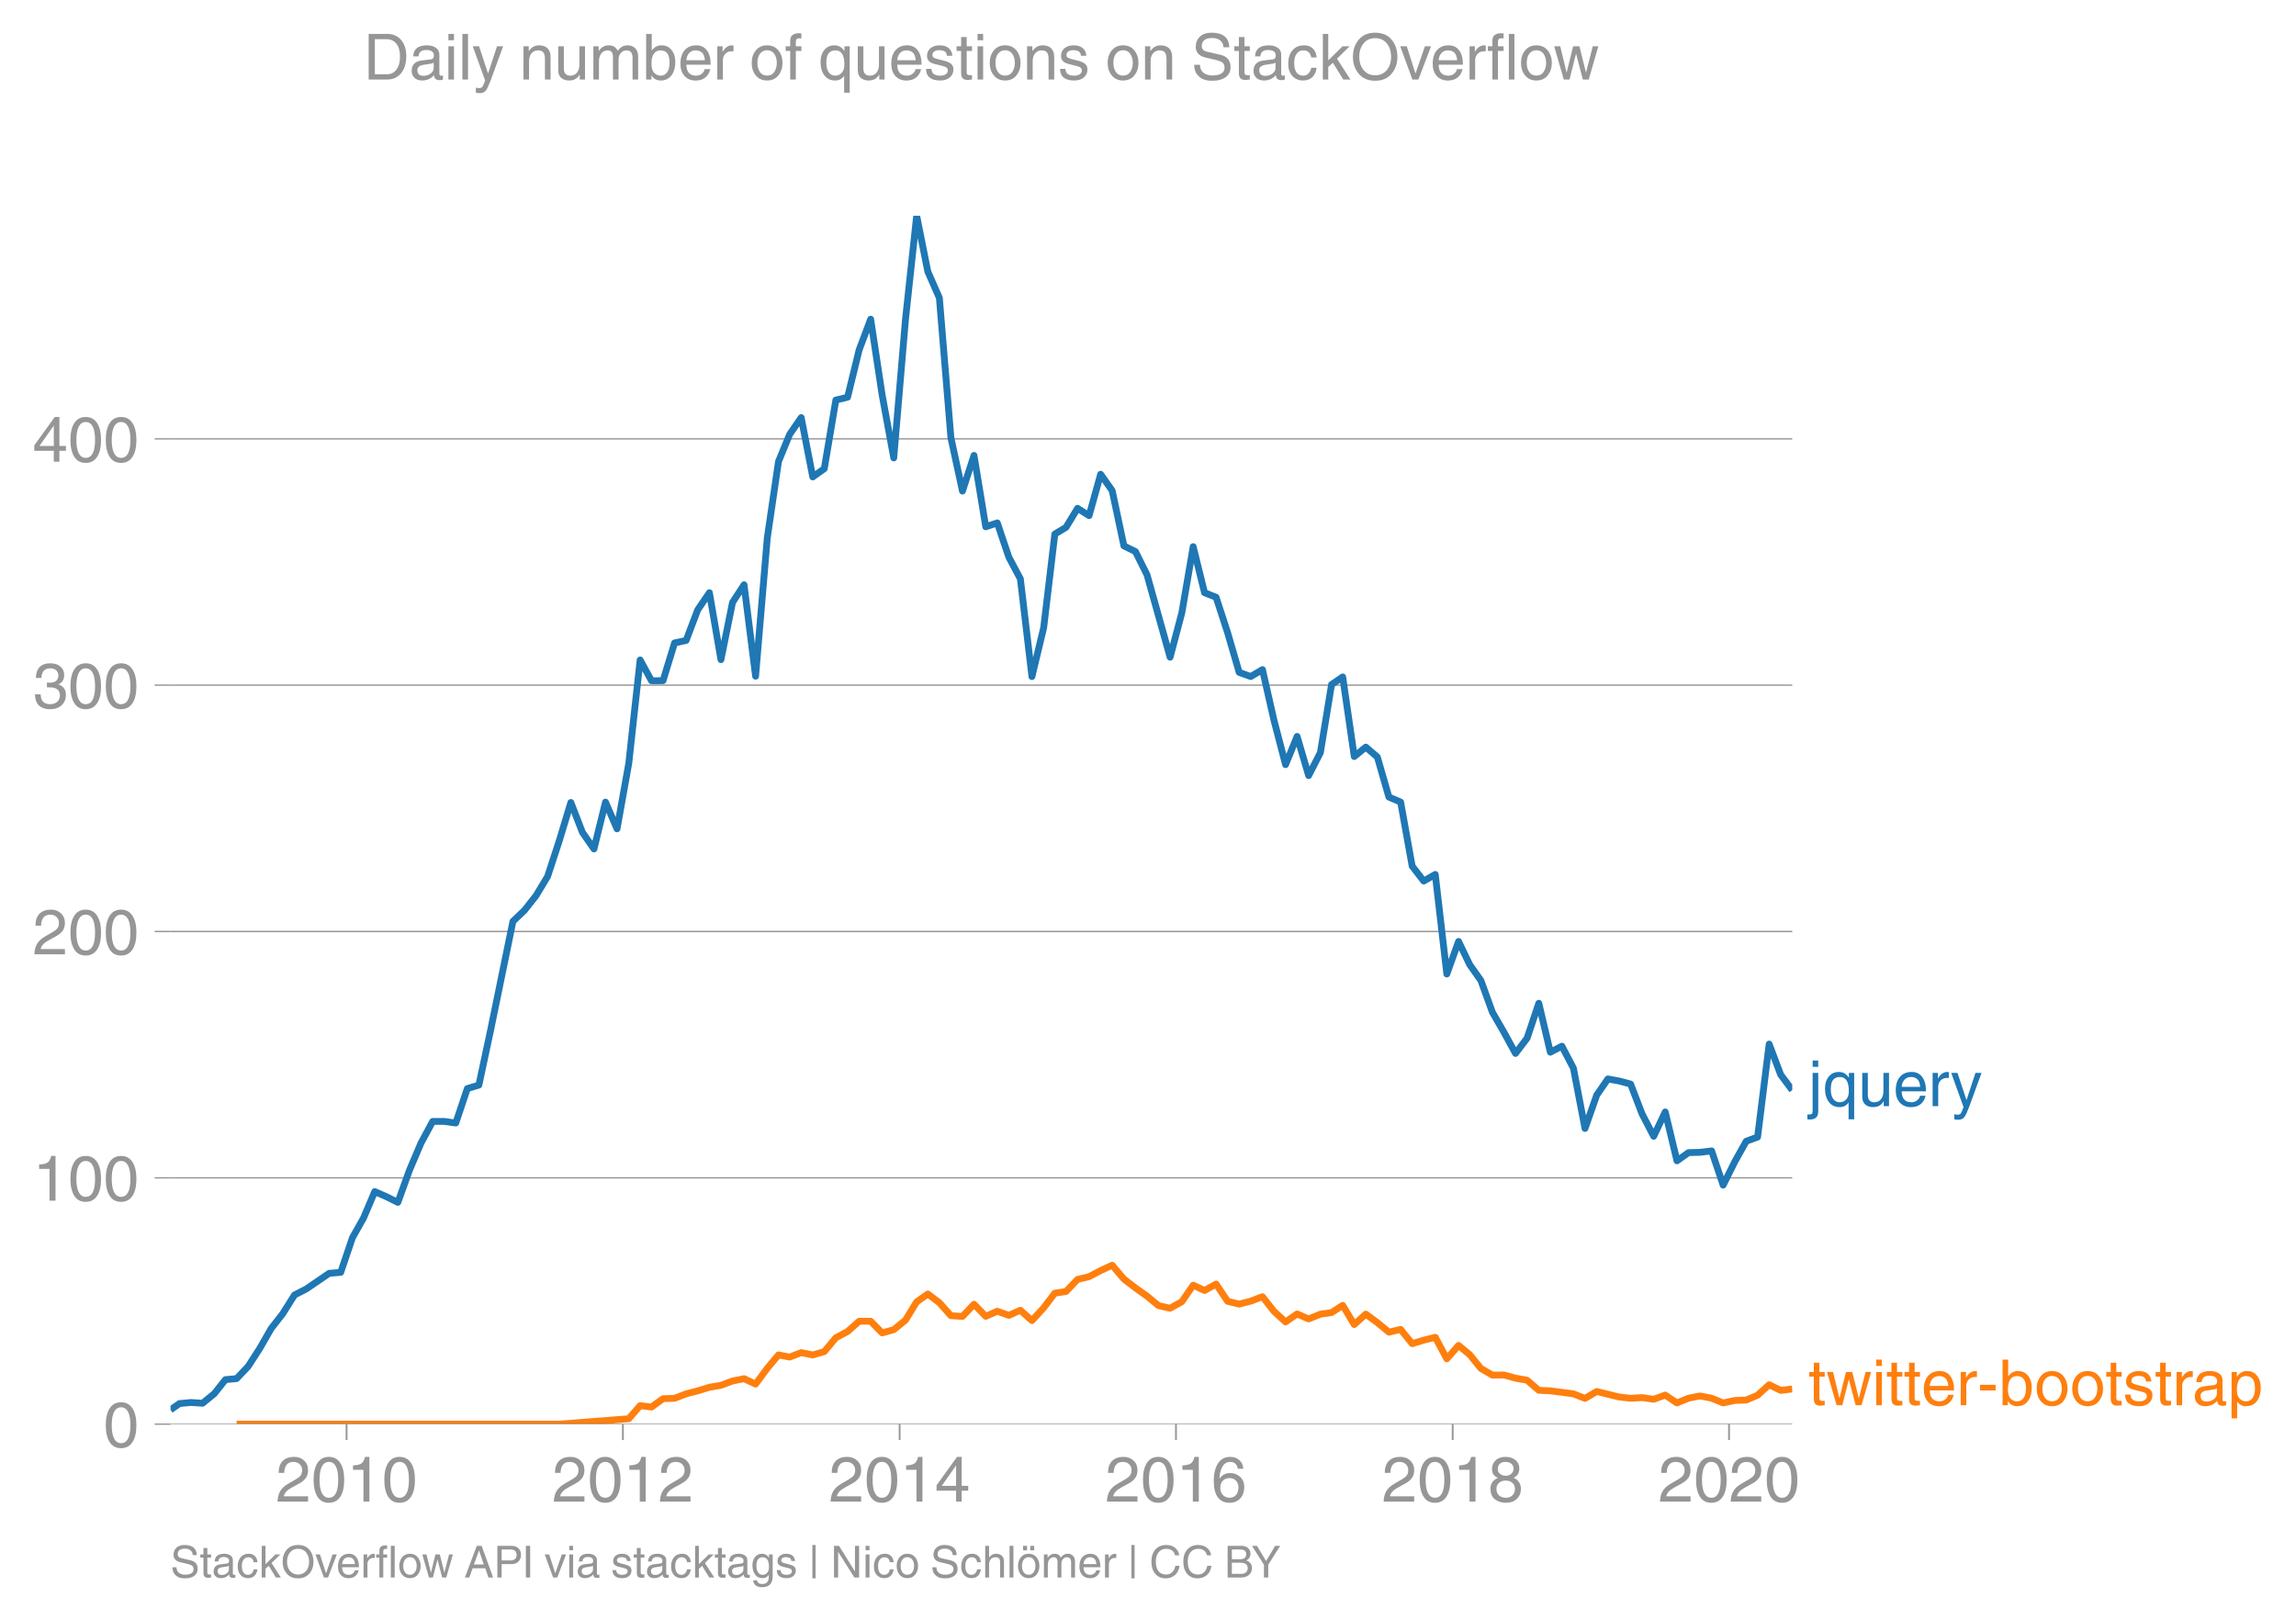
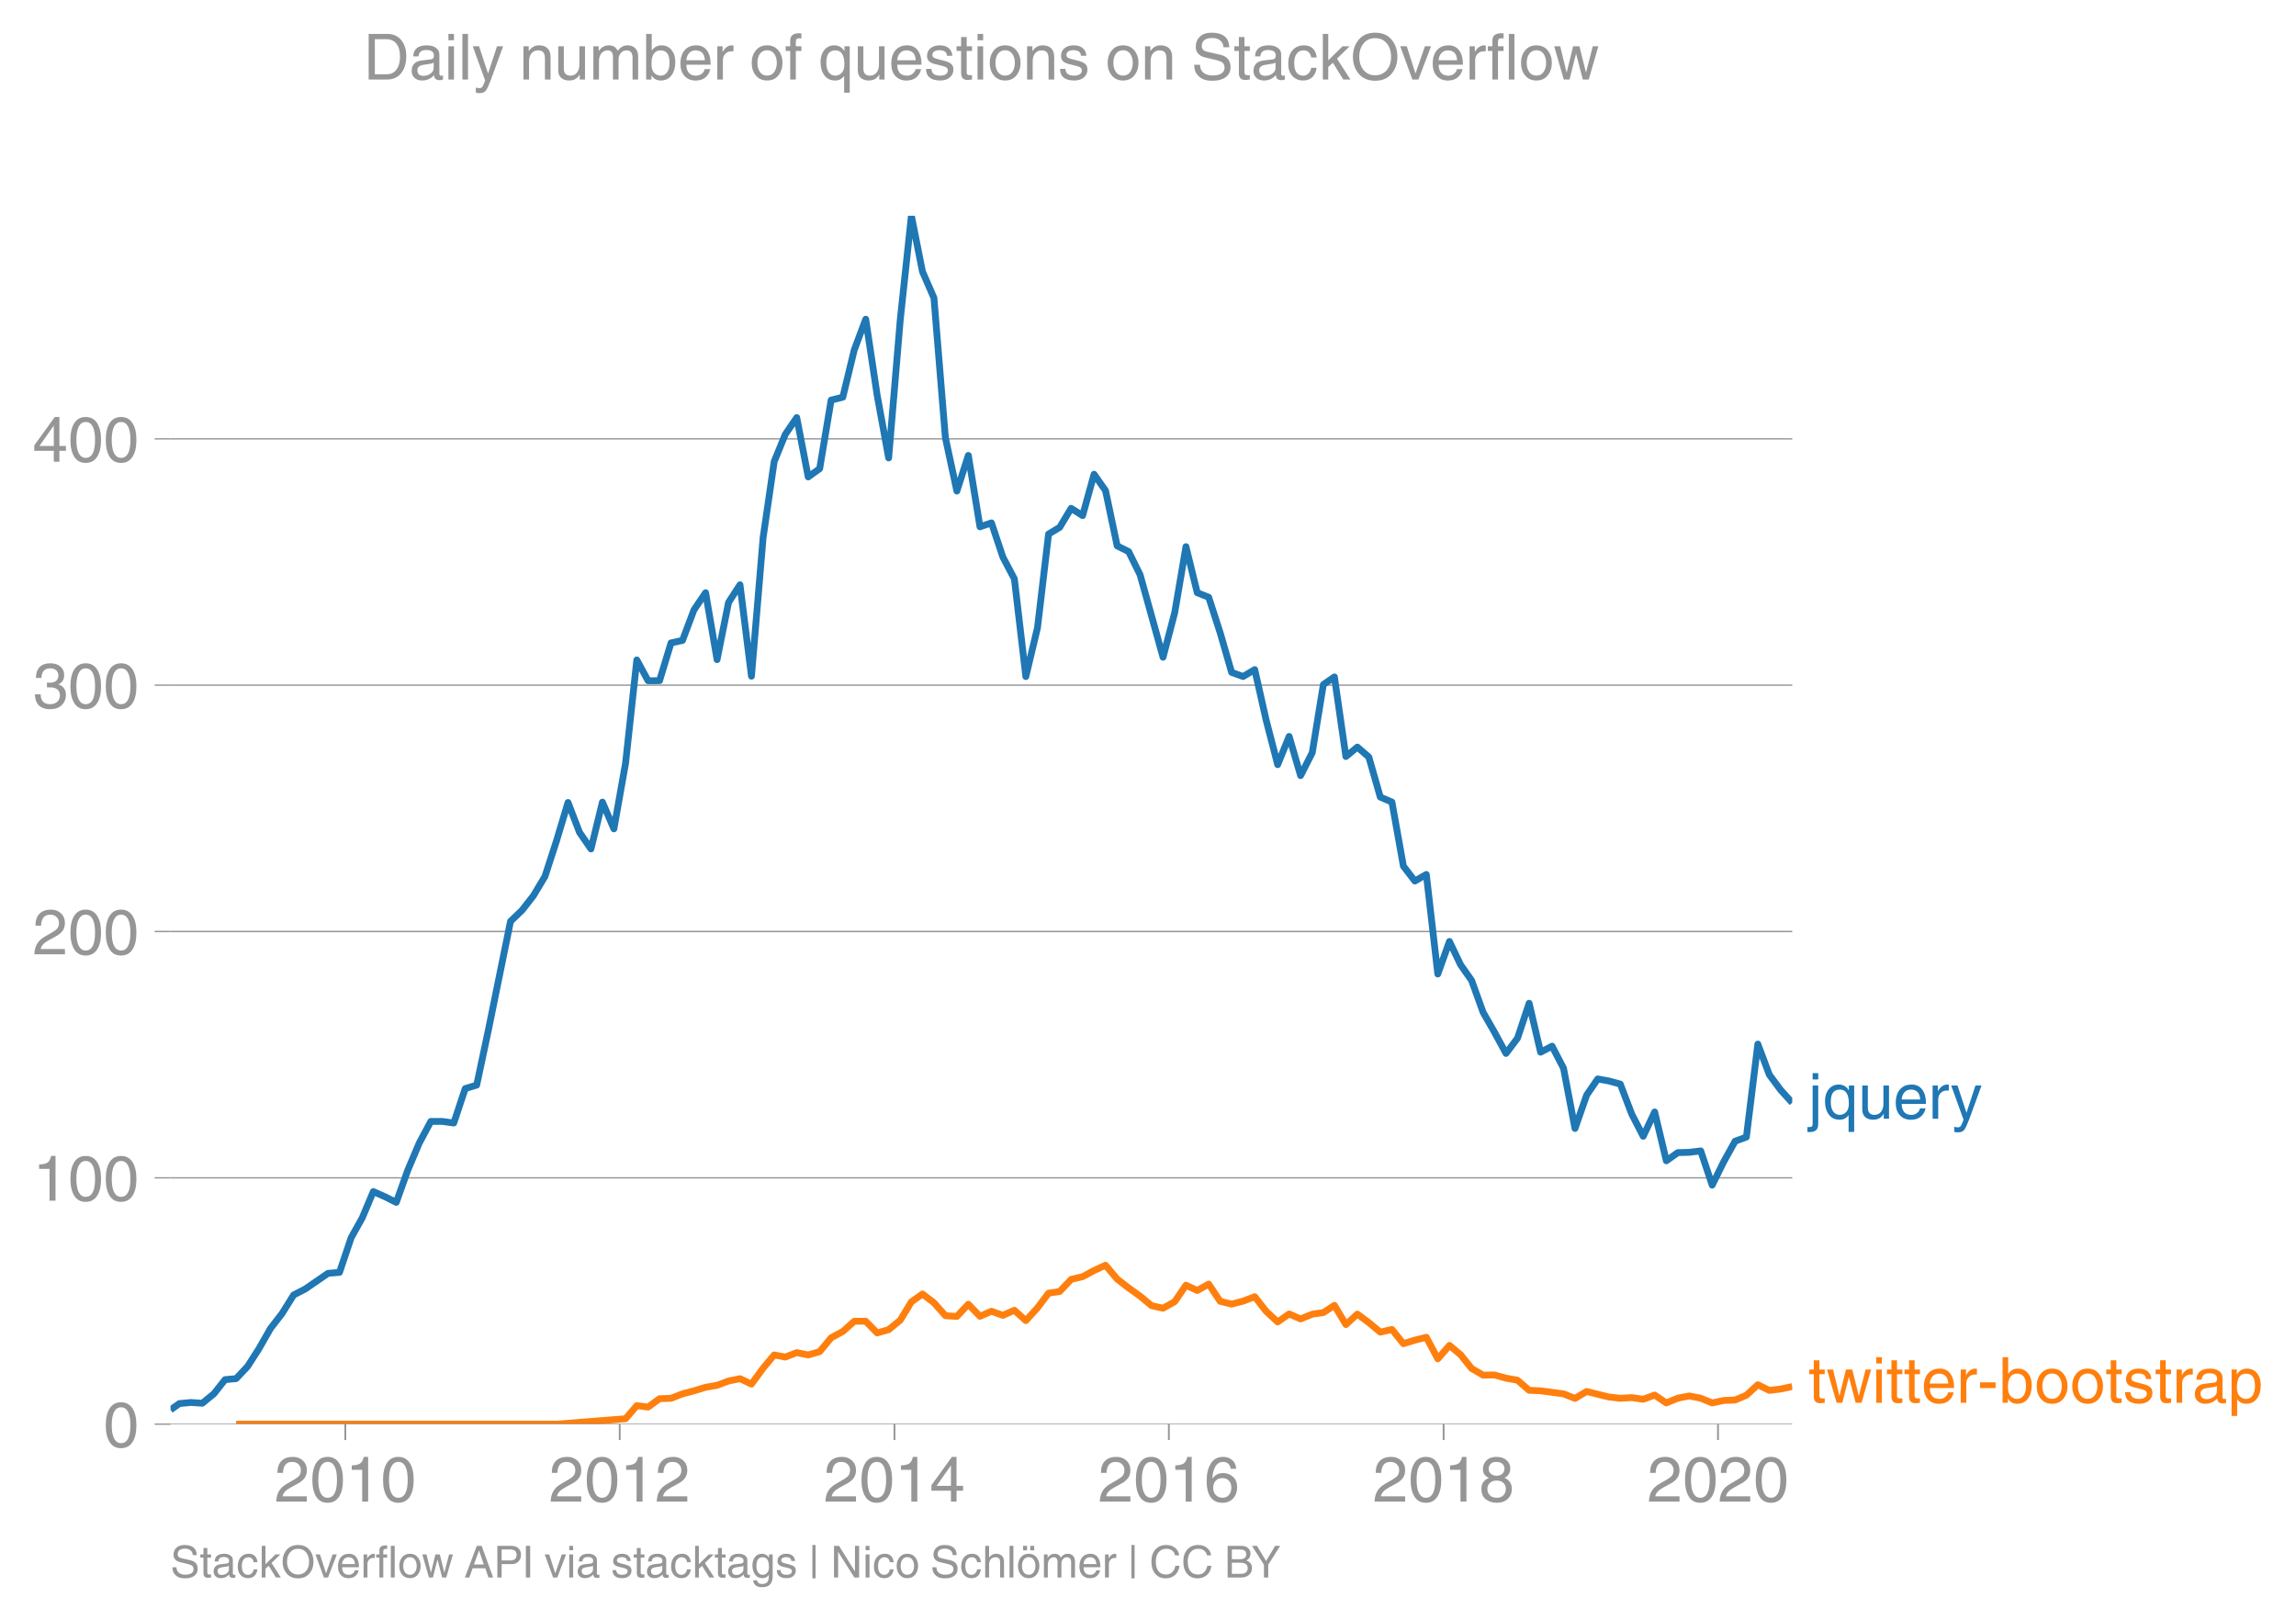
<svg xmlns="http://www.w3.org/2000/svg" xmlns:xlink="http://www.w3.org/1999/xlink" height="475.651" viewBox="0 0 505.611 356.738" width="674.147">
  <defs>
    <style>*{stroke-linecap:butt;stroke-linejoin:round}</style>
  </defs>
  <g id="figure_1">
    <path d="M0 356.738h505.61V0H0z" fill="none" id="patch_1" />
    <g id="axes_1">
      <path d="M37.556 313.628h357.12V47.516H37.556z" fill="none" id="patch_2" />
-       <path clip-path="url(#p4d8a83655e)" d="M52.1 313.628h71.026l15.339-1.19 2.5-2.888 2.5.316 2.544-1.843 2.543-.082 2.542-.985 2.543-.66 2.584-.787 2.542-.433 2.545-.95 2.54-.515 2.543 1.198 2.584-3.5 2.46-2.928 2.457.479 2.544-.981 2.542.508 2.543-.725 2.543-3.055 2.584-1.382 2.542-2.253 2.544-.004 2.541 2.571 2.543-.716 2.584-2.1 2.46-4.024 2.457-1.733 2.544 1.92 2.542 2.857 2.543.162 2.542-2.682 2.585 2.66 2.542-1.117 2.544.907 2.541-1.124 2.543 2.279 2.584-2.818 2.459-3.229 2.457-.358 2.545-2.673 2.542-.599 2.543-1.354 2.542-1.166 2.584 3.045 2.543 1.955 2.544 1.807 2.541 2.098 2.543.562 2.584-1.435 2.5-3.637 2.5 1.17 2.544-1.415 2.542 3.795 2.543.617 2.543-.652 2.584-.98 2.542 3.223 2.545 2.341 2.54-1.762 2.543 1.097 2.584-1.05 2.46-.347 2.457-1.595 2.544 4.227 2.542-2.302 2.543 1.868 2.542 2.104 2.585-.595 2.542 3.138 2.544-.776 2.541-.634 2.543 4.746 2.584-2.957 2.46 2.036 2.456 3.039 2.545 1.471 2.542-.036 2.543.705 2.542.45 2.585 2.222 2.542.113 5.085.67 2.543 1.002 2.584-1.523 4.916 1.208 2.545.288 2.542-.148 2.543.365 2.542-.925 2.584 1.732 2.543-1.042 2.544-.498 2.541.498 2.542 1.042 2.585-.542 2.5-.098 2.5-1.057 2.544-2.31 2.542 1.242 2.543-.302h0" fill="none" stroke="#ff7f0e" stroke-linecap="square" stroke-width="1.5" id="line2d_1" />
+       <path clip-path="url(#p7af68af5ac)" d="M51.998 313.628h70.523l15.23-1.19 2.484-2.888 2.481.316 2.526-1.843 2.525-.082 2.524-.985 2.525-.66 2.566-.787 2.524-.433 2.527-.95 2.523-.515 2.524 1.198 2.566-3.5 2.442-2.928 2.44.479 2.526-.981 2.525.508 2.524-.725 2.525-3.055 2.566-1.382 2.524-2.253 2.527-.004 2.522 2.571 2.525-.716 2.566-2.1 2.442-4.024 2.44-1.733 2.526 1.92 2.525 2.857 2.524.162 2.525-2.682 2.566 2.66 2.524-1.117 2.526.907 2.523-1.124 2.525 2.279 2.566-2.818 2.441-3.229 2.44-.358 2.527-2.673 2.524-.599 2.525-1.354 2.524-1.166 2.566 3.045 2.525 1.955 2.526 1.807 2.523 2.098 2.525.562 2.565-1.435 2.484-3.637 2.481 1.17 2.526-1.415 2.525 3.795 2.524.617 2.525-.652 2.566-.98 2.524 3.223 2.527 2.341 2.523-1.762 2.524 1.097 2.566-1.05 2.442-.347 2.44-1.595 2.526 4.227 2.525-2.302 2.524 1.868 2.525 2.104 2.566-.595 2.524 3.138 2.527-.776 2.522-.634 2.525 4.746 2.566-2.957 2.442 2.036 2.44 3.039 2.526 1.471 2.524-.036 2.525.705 2.525.45 2.566 2.222 2.524.113 5.05.67 2.524 1.002 2.566-1.523 4.881 1.208 2.527.288 2.524-.148 2.525.365 2.524-.925 2.566 1.732 2.525-1.042 2.526-.498 2.523.498 2.524 1.042 2.566-.542 2.484-.098 2.481-1.057 2.526-2.31 2.525 1.242 2.524-.302 2.525-.538h0" fill="none" stroke="#ff7f0e" stroke-linecap="square" stroke-width="1.5" id="line2d_1" />
      <g id="matplotlib.axis_1">
        <g id="xtick_1">
          <g id="line2d_2">
            <defs>
-               <path d="M0 0v3.5" id="m84ecb9679b" stroke="#969696" stroke-width=".4" />
-             </defs>
-             <use x="76.319" xlink:href="#m84ecb9679b" y="313.628" fill="#969696" stroke="#969696" stroke-width=".4" />
-           </g>
-           <g transform="matrix(.14 0 0 -.14 60.748 330.678)" fill="#969696" id="text_1">
+               <path d="M0 0v3.5" id="m049b2ee7ad" stroke="#969696" stroke-width=".4" />
+             </defs>
+             <use x="76.045" xlink:href="#m049b2ee7ad" y="313.628" fill="#969696" stroke="#969696" stroke-width=".4" />
+           </g>
+           <g transform="matrix(.14 0 0 -.14 60.474 330.678)" fill="#969696" id="text_1">
            <defs>
              <path d="M4.39 45.125q0 12.39 6.391 18.781 6.406 6.407 17.938 6.407 9.656 0 15.812-5.86 6.157-5.86 6.157-15.14 0-7.22-3.547-12.188-3.532-4.953-10.422-8.703l-12.11-6.64Q13.922 15.921 12.5 8.296h38.188V0H2.593q.39 9.906 4.297 16.5 3.906 6.594 12.203 11.375l12.593 7.328q5.032 2.89 7.329 5.984 2.297 3.094 2.297 8.516 0 5.375-3.766 9.031-3.75 3.672-10.156 3.672-7.078 0-10.594-4.672-3.516-4.656-3.61-12.609z" id="HelveticaWorld-Regular-50" />
              <path d="M42.484 34.188q0 14.109-3.734 21.156-3.734 7.062-10.969 7.062-7.078 0-10.89-7.062-3.797-7.047-3.797-21.157 0-13.671 3.75-20.937Q20.609 6 27.78 6q7.235 0 10.969 7 3.734 7.016 3.734 21.188zm9.422 0q0-17.297-6.25-26.704-6.25-9.39-17.875-9.39-12.062 0-18.062 9.734-6 9.75-6 26.36 0 17.03 6.14 26.578 6.157 9.547 17.922 9.547 11.625 0 17.875-9.5t6.25-26.626z" id="HelveticaWorld-Regular-48" />
              <path d="M35.89 0h-9.374v49.906H10.109v6.985q8.594.28 12.782 2.75Q27.094 62.109 29 70.313h6.89z" id="HelveticaWorld-Regular-49" />
            </defs>
            <use xlink:href="#HelveticaWorld-Regular-50" />
            <use x="55.615" xlink:href="#HelveticaWorld-Regular-48" />
            <use x="111.23" xlink:href="#HelveticaWorld-Regular-49" />
            <use x="166.846" xlink:href="#HelveticaWorld-Regular-48" />
          </g>
        </g>
        <g id="xtick_2">
-           <use x="137.173" xlink:href="#m84ecb9679b" y="313.628" fill="#969696" stroke="#969696" stroke-width=".4" id="line2d_3" />
-           <g transform="matrix(.14 0 0 -.14 121.602 330.678)" fill="#969696" id="text_2">
+           <use x="136.469" xlink:href="#m049b2ee7ad" y="313.628" fill="#969696" stroke="#969696" stroke-width=".4" id="line2d_3" />
+           <g transform="matrix(.14 0 0 -.14 120.898 330.678)" fill="#969696" id="text_2">
            <use xlink:href="#HelveticaWorld-Regular-50" />
            <use x="55.615" xlink:href="#HelveticaWorld-Regular-48" />
            <use x="111.23" xlink:href="#HelveticaWorld-Regular-49" />
            <use x="166.846" xlink:href="#HelveticaWorld-Regular-50" />
          </g>
        </g>
        <g id="xtick_3">
-           <use x="198.11" xlink:href="#m84ecb9679b" y="313.628" fill="#969696" stroke="#969696" stroke-width=".4" id="line2d_4" />
-           <g transform="matrix(.14 0 0 -.14 182.54 330.678)" fill="#969696" id="text_3">
+           <use x="196.975" xlink:href="#m049b2ee7ad" y="313.628" fill="#969696" stroke="#969696" stroke-width=".4" id="line2d_4" />
+           <g transform="matrix(.14 0 0 -.14 181.404 330.678)" fill="#969696" id="text_3">
            <defs>
              <path d="M10.594 24.703h22.61v31.89h-.188zM42 17.093V0h-8.797v17.094H2.484v8.593L34.72 70.314H42v-45.61h10.297v-7.61z" id="HelveticaWorld-Regular-52" />
            </defs>
            <use xlink:href="#HelveticaWorld-Regular-50" />
            <use x="55.615" xlink:href="#HelveticaWorld-Regular-48" />
            <use x="111.23" xlink:href="#HelveticaWorld-Regular-49" />
            <use x="166.846" xlink:href="#HelveticaWorld-Regular-52" />
          </g>
        </g>
        <g id="xtick_4">
-           <use x="258.964" xlink:href="#m84ecb9679b" y="313.628" fill="#969696" stroke="#969696" stroke-width=".4" id="line2d_5" />
-           <g transform="matrix(.14 0 0 -.14 243.393 330.678)" fill="#969696" id="text_4">
+           <use x="257.398" xlink:href="#m049b2ee7ad" y="313.628" fill="#969696" stroke="#969696" stroke-width=".4" id="line2d_5" />
+           <g transform="matrix(.14 0 0 -.14 241.828 330.678)" fill="#969696" id="text_4">
            <defs>
              <path d="M14.11 21.578q0-6.875 4.093-11.234Q22.313 6 28.906 6q6.297 0 10.032 4.438 3.734 4.453 3.734 11.687 0 6.297-3.688 10.547-3.687 4.25-10.468 4.25-6.594 0-10.5-4.156-3.907-4.157-3.907-11.188zM41.702 51.61q-.984 5.375-3.984 8.078-3 2.72-8.125 2.72-8.11 0-12.36-7.923-4.25-7.906-4.343-18.109l.203-.188q5.61 8.641 16.687 8.641 8.844 0 15.438-5.86 6.593-5.859 6.593-16.452 0-10.5-6.25-17.47-6.25-6.952-16.843-6.952-12.219 0-18.563 8.687-6.344 8.703-6.344 25.938 0 16.593 6.485 27.093 6.5 10.5 19.484 10.5 8.407 0 14.219-5.015 5.813-5 6.297-13.688z" id="HelveticaWorld-Regular-54" />
            </defs>
            <use xlink:href="#HelveticaWorld-Regular-50" />
            <use x="55.615" xlink:href="#HelveticaWorld-Regular-48" />
            <use x="111.23" xlink:href="#HelveticaWorld-Regular-49" />
            <use x="166.846" xlink:href="#HelveticaWorld-Regular-54" />
          </g>
        </g>
        <g id="xtick_5">
-           <use x="319.901" xlink:href="#m84ecb9679b" y="313.628" fill="#969696" stroke="#969696" stroke-width=".4" id="line2d_6" />
-           <g transform="matrix(.14 0 0 -.14 304.33 330.678)" fill="#969696" id="text_5">
+           <use x="317.905" xlink:href="#m049b2ee7ad" y="313.628" fill="#969696" stroke="#969696" stroke-width=".4" id="line2d_6" />
+           <g transform="matrix(.14 0 0 -.14 302.334 330.678)" fill="#969696" id="text_5">
            <defs>
              <path d="M27.594 40.578q5.422 0 8.953 3.094 3.547 3.11 3.547 8.234 0 4.594-3.407 7.547-3.39 2.953-9.687 2.953-5.61 0-8.672-3.11-3.047-3.093-3.047-7.874 0-5.125 3.813-7.984 3.812-2.86 8.5-2.86zm.093-7.562q-6.78 0-10.64-3.766-3.86-3.766-3.86-9.234 0-6.297 3.907-10.157Q21 6 28.219 6q6.406 0 10.234 3.86 3.828 3.859 3.828 10.265 0 5.469-3.828 9.172-3.828 3.719-10.766 3.719zM49.22 52.203q0-10.594-9.032-14.797 6.204-2.781 8.86-7.36 2.656-4.562 2.656-9.733 0-10.016-6.453-16.125-6.438-6.094-17.375-6.094-9.563 0-16.813 5.25-7.25 5.25-7.25 17.062 0 11.922 11.907 16.907-9.516 3.796-9.516 13.671 0 8.297 5.64 13.813 5.641 5.516 15.641 5.516 10.016 0 15.875-5.204 5.86-5.203 5.86-12.906z" id="HelveticaWorld-Regular-56" />
            </defs>
            <use xlink:href="#HelveticaWorld-Regular-50" />
            <use x="55.615" xlink:href="#HelveticaWorld-Regular-48" />
            <use x="111.23" xlink:href="#HelveticaWorld-Regular-49" />
            <use x="166.846" xlink:href="#HelveticaWorld-Regular-56" />
          </g>
        </g>
        <g id="xtick_6">
-           <use x="380.755" xlink:href="#m84ecb9679b" y="313.628" fill="#969696" stroke="#969696" stroke-width=".4" id="line2d_7" />
-           <g transform="matrix(.14 0 0 -.14 365.184 330.678)" fill="#969696" id="text_6">
+           <use x="378.328" xlink:href="#m049b2ee7ad" y="313.628" fill="#969696" stroke="#969696" stroke-width=".4" id="line2d_7" />
+           <g transform="matrix(.14 0 0 -.14 362.758 330.678)" fill="#969696" id="text_6">
            <use xlink:href="#HelveticaWorld-Regular-50" />
            <use x="55.615" xlink:href="#HelveticaWorld-Regular-48" />
            <use x="111.23" xlink:href="#HelveticaWorld-Regular-50" />
            <use x="166.846" xlink:href="#HelveticaWorld-Regular-48" />
          </g>
        </g>
      </g>
      <g id="matplotlib.axis_2">
        <g id="ytick_1">
-           <path clip-path="url(#p4d8a83655e)" d="M37.556 313.628h357.12" fill="none" stroke="#969696" stroke-linecap="square" stroke-width=".3" id="line2d_8" />
+           <path clip-path="url(#p7af68af5ac)" d="M37.556 313.628h357.12" fill="none" stroke="#969696" stroke-linecap="square" stroke-width=".3" id="line2d_8" />
          <g id="line2d_9">
            <defs>
-               <path d="M0 0h-3.5" id="m89bad7dede" stroke="#969696" stroke-width=".3" />
-             </defs>
-             <use x="37.556" xlink:href="#m89bad7dede" y="313.628" fill="#969696" stroke="#969696" stroke-width=".3" />
+               <path d="M0 0h-3.5" id="m0102144021" stroke="#969696" stroke-width=".3" />
+             </defs>
+             <use x="37.556" xlink:href="#m0102144021" y="313.628" fill="#969696" stroke="#969696" stroke-width=".3" />
          </g>
          <use xlink:href="#HelveticaWorld-Regular-48" transform="matrix(.14 0 0 -.14 22.77 318.653)" fill="#969696" id="text_7" />
        </g>
        <g id="ytick_2">
-           <path clip-path="url(#p4d8a83655e)" d="M37.556 259.383h357.12" fill="none" stroke="#969696" stroke-linecap="square" stroke-width=".3" id="line2d_10" />
-           <use x="37.556" xlink:href="#m89bad7dede" y="259.383" fill="#969696" stroke="#969696" stroke-width=".3" id="line2d_11" />
+           <path clip-path="url(#p7af68af5ac)" d="M37.556 259.383h357.12" fill="none" stroke="#969696" stroke-linecap="square" stroke-width=".3" id="line2d_10" />
+           <use x="37.556" xlink:href="#m0102144021" y="259.383" fill="#969696" stroke="#969696" stroke-width=".3" id="line2d_11" />
          <g transform="matrix(.14 0 0 -.14 7.2 264.408)" fill="#969696" id="text_8">
            <use xlink:href="#HelveticaWorld-Regular-49" />
            <use x="55.615" xlink:href="#HelveticaWorld-Regular-48" />
            <use x="111.23" xlink:href="#HelveticaWorld-Regular-48" />
          </g>
        </g>
        <g id="ytick_3">
-           <path clip-path="url(#p4d8a83655e)" d="M37.556 205.138h357.12" fill="none" stroke="#969696" stroke-linecap="square" stroke-width=".3" id="line2d_12" />
-           <use x="37.556" xlink:href="#m89bad7dede" y="205.138" fill="#969696" stroke="#969696" stroke-width=".3" id="line2d_13" />
+           <path clip-path="url(#p7af68af5ac)" d="M37.556 205.138h357.12" fill="none" stroke="#969696" stroke-linecap="square" stroke-width=".3" id="line2d_12" />
+           <use x="37.556" xlink:href="#m0102144021" y="205.138" fill="#969696" stroke="#969696" stroke-width=".3" id="line2d_13" />
          <g transform="matrix(.14 0 0 -.14 7.2 210.162)" fill="#969696" id="text_9">
            <use xlink:href="#HelveticaWorld-Regular-50" />
            <use x="55.615" xlink:href="#HelveticaWorld-Regular-48" />
            <use x="111.23" xlink:href="#HelveticaWorld-Regular-48" />
          </g>
        </g>
        <g id="ytick_4">
-           <path clip-path="url(#p4d8a83655e)" d="M37.556 150.892h357.12" fill="none" stroke="#969696" stroke-linecap="square" stroke-width=".3" id="line2d_14" />
-           <use x="37.556" xlink:href="#m89bad7dede" y="150.892" fill="#969696" stroke="#969696" stroke-width=".3" id="line2d_15" />
+           <path clip-path="url(#p7af68af5ac)" d="M37.556 150.892h357.12" fill="none" stroke="#969696" stroke-linecap="square" stroke-width=".3" id="line2d_14" />
+           <use x="37.556" xlink:href="#m0102144021" y="150.892" fill="#969696" stroke="#969696" stroke-width=".3" id="line2d_15" />
          <g transform="matrix(.14 0 0 -.14 7.2 155.917)" fill="#969696" id="text_10">
            <defs>
              <path d="M22.406 39.984q2.203-.187 4.594-.187 6.203 0 9.781 2.86 3.594 2.859 3.594 8.656 0 4.687-3.344 7.89-3.343 3.203-9.64 3.203-6.985 0-10.235-4.11-3.234-4.093-3.437-10.983h-8.64q0 10.984 5.765 16.984 5.765 6.016 16.937 6.016 9.922 0 15.828-5.11 5.907-5.094 5.907-13.39 0-10.704-9.032-14.5v-.204q11.72-4 11.72-16.406 0-9.906-6.595-16.265-6.593-6.344-18.703-6.344-9.906 0-16.312 5.203Q4.204 8.5 3.422 21.484H12.5q.203-8.109 4-11.797Q20.313 6 27.484 6q6.938 0 11.141 3.86 4.203 3.859 4.203 9.718 0 6.406-4.016 9.672-4 3.266-12.39 3.266-2 0-4.016-.094z" id="HelveticaWorld-Regular-51" />
            </defs>
            <use xlink:href="#HelveticaWorld-Regular-51" />
            <use x="55.615" xlink:href="#HelveticaWorld-Regular-48" />
            <use x="111.23" xlink:href="#HelveticaWorld-Regular-48" />
          </g>
        </g>
        <g id="ytick_5">
-           <path clip-path="url(#p4d8a83655e)" d="M37.556 96.647h357.12" fill="none" stroke="#969696" stroke-linecap="square" stroke-width=".3" id="line2d_16" />
-           <use x="37.556" xlink:href="#m89bad7dede" y="96.647" fill="#969696" stroke="#969696" stroke-width=".3" id="line2d_17" />
+           <path clip-path="url(#p7af68af5ac)" d="M37.556 96.647h357.12" fill="none" stroke="#969696" stroke-linecap="square" stroke-width=".3" id="line2d_16" />
+           <use x="37.556" xlink:href="#m0102144021" y="96.647" fill="#969696" stroke="#969696" stroke-width=".3" id="line2d_17" />
          <g transform="matrix(.14 0 0 -.14 7.2 101.672)" fill="#969696" id="text_11">
            <use xlink:href="#HelveticaWorld-Regular-52" />
            <use x="55.615" xlink:href="#HelveticaWorld-Regular-48" />
            <use x="111.23" xlink:href="#HelveticaWorld-Regular-48" />
          </g>
        </g>
      </g>
-       <path clip-path="url(#p4d8a83655e)" d="M37.556 310.475l1.96-1.379 2.541-.241 2.543.171 2.584-2.1 2.46-3.1 2.457-.224 2.544-2.685 2.543-3.947 2.542-4.425 2.543-3.257 2.584-4.112 2.542-1.292 5.085-3.472 2.543-.206 2.584-7.63 2.46-4.378 2.457-5.788 2.544 1.114 2.542 1.266 2.543-7.053 2.542-5.983 2.585-4.795 2.542.002 2.544.348 2.541-7.58 2.543-.767 2.584-12.091 4.917-23.973 2.544-2.425 2.542-3.227 2.543-4.223 2.542-7.764 2.585-8.539 2.542 6.575 2.544 3.662 2.541-10.316 2.543 5.889 2.584-14.42 2.5-22.773 2.5 4.575 2.544-.014 2.543-8.315 2.542-.545 2.543-6.717 2.584-3.797 2.542 14.745 2.545-12.593 2.54-3.898 2.543 20.137 2.584-30.517 2.46-16.753 2.457-5.978 2.544-3.703 2.542 13.065 2.543-1.818 2.543-15.103 2.584-.63 2.542-10.414 2.544-6.77 2.541 16.77 2.543 13.783 2.584-30.518 2.46-22.813 2.457 12.297 2.544 5.788 2.542 30.801 2.543 11.745 2.542-7.86 2.585 15.73 2.542-.872 2.544 7.557 2.541 4.774 2.543 21.526 2.584-10.761 2.459-20.632 2.457-1.469 2.545-4.196 2.542 1.607 2.543-9.11 2.542 3.598 2.584 12.178 2.543 1.256 2.544 5.114 5.084 18.146 2.584-9.782 2.5-14.567 2.5 10.14 2.544 1.003 2.542 7.816 2.543 8.729 2.543.913 2.584-1.522 2.542 11.186 2.545 9.742 2.54-6.216 2.543 8.63 2.584-5.056 2.46-14.992 2.457-1.685 2.544 17.533 2.542-2.081 2.543 2.19 2.542 8.816 2.585 1.103 2.542 14.112 2.544 3.281 2.541-1.455 2.543 21.928 2.584-7.174 2.46 5.116 2.456 3.476 2.545 7.013 2.542 4.413 2.543 4.646 2.542-3.35 2.585-7.7 2.542 10.779 2.544-1.33 2.541 4.856 2.543 13.272 2.584-7.349 2.459-3.56 2.457.445 2.545.682 2.542 6.615 2.543 4.885 2.542-5.357 2.584 10.761 2.543-1.806 2.544-.066 2.541-.314 2.542 7.54 2.585-5.196 2.5-4.475 2.5-.915 2.544-20.478 2.542 6.742 2.543 3.402h0" fill="none" stroke="#1f77b4" stroke-linecap="square" stroke-width="1.5" id="line2d_18" />
-       <g transform="matrix(.14 0 0 -.14 398.247 243.599)" fill="#1f77b4" id="text_12">
+       <path clip-path="url(#p7af68af5ac)" d="M37.556 310.475l1.947-1.379 2.523-.241 2.524.171 2.566-2.1 2.442-3.1 2.44-.224 2.526-2.685 2.525-3.947 2.524-4.425 2.525-3.257 2.566-4.112 2.524-1.292 5.05-3.472 2.524-.206 2.566-7.63 2.442-4.378 2.44-5.788 2.526 1.114 2.525 1.266 2.524-7.053 2.525-5.983 2.566-4.795 2.524.002 2.526.348 2.523-7.58 2.525-.767 2.566-12.091 4.882-23.973 2.526-2.425 2.524-3.227 2.525-4.223 2.524-7.764 2.566-8.539 2.525 6.575 2.526 3.662 2.523-10.316 2.525 5.889 2.566-14.42 2.483-22.773 2.481 4.575 2.526-.014 2.525-8.315 2.524-.545 2.525-6.717 2.566-3.797 2.524 14.745 2.527-12.593 2.523-3.898 2.524 20.137 2.566-30.517 2.442-16.753 2.44-5.978 2.526-3.703 2.525 13.065 2.524-1.818 2.525-15.103 2.566-.63 2.524-10.414 2.527-6.77 2.522 16.77 2.525 13.783 2.566-30.518 2.442-22.813 2.44 12.297 2.526 5.788 2.525 30.801 2.524 11.745 2.525-7.86 2.566 15.73 2.524-.872 2.526 7.557 2.523 4.774 2.525 21.526 2.566-10.761 2.441-20.632 2.44-1.469 2.527-4.196 2.524 1.607 2.525-9.11 2.524 3.598 2.566 12.178 2.525 1.256 2.526 5.114 5.048 18.146 2.565-9.782 2.484-14.567 2.481 10.14 2.526 1.003 2.525 7.816 2.524 8.729 2.525.913 2.566-1.522 2.524 11.186 2.527 9.742 2.523-6.216 2.524 8.63 2.566-5.056 2.442-14.992 2.44-1.685 2.526 17.533 2.525-2.081 2.524 2.19 2.525 8.816 2.566 1.103 2.524 14.112 2.527 3.281 2.522-1.455 2.525 21.928 2.566-7.174 2.442 5.116 2.44 3.476 2.526 7.013 2.524 4.413 2.525 4.646 2.525-3.35 2.566-7.7 2.524 10.779 2.526-1.33 2.523 4.856 2.525 13.272 2.566-7.349 2.441-3.56 2.44.445 2.527.682 2.524 6.615 2.525 4.885 2.524-5.357 2.566 10.761 2.525-1.806 2.526-.066 2.523-.314 2.524 7.54 2.566-5.196 2.484-4.475 2.481-.915 2.526-20.478 2.525 6.742 2.524 3.402 2.525 2.775h0" fill="none" stroke="#1f77b4" stroke-linecap="square" stroke-width="1.5" id="line2d_18" />
+       <g transform="matrix(.14 0 0 -.14 398.247 246.374)" fill="#1f77b4" id="text_12">
        <defs>
          <path d="M15.375 61.813H6.594v9.968h8.781zm0-69.532q0-7.468-3.547-10.375Q8.297-21 2-21q-1.797 0-3.703.297v7.61H.594q3.703 0 4.843 1.109 1.157 1.093 1.157 5.296v58.985h8.781z" id="HelveticaWorld-Regular-106" />
          <path d="M41.5 23.688q0 11.125-3.5 16.671-3.484 5.547-10.61 5.547-6.874 0-10.593-4.5-3.703-4.484-3.703-15.093 0-9.422 3.75-14.813 3.765-5.39 10.36-5.39 5.812 0 10.046 4.39 4.25 4.39 4.25 13.188zm8.406-44.391H41.11V5.516h-.187Q35.89-1.516 27-1.516q-10.984 0-17 8.157-6 8.156-6 21.047 0 11.421 5.906 18.765 5.922 7.36 15.875 7.36 9.907 0 15.625-8.891h.203v7.375h8.297z" id="HelveticaWorld-Regular-113" />
          <path d="M6.11 52.297h8.78V17.578q0-5.765 2.61-8.625Q20.125 6.11 25 6.11q6.781 0 10.594 4.797 3.812 4.813 3.812 12.578v28.813h8.782V0H39.89v7.625l-.188.188q-4.984-9.329-16.61-9.329-7.515 0-12.25 4.094Q6.11 6.688 6.11 14.703z" id="HelveticaWorld-Regular-117" />
          <path d="M42.484 30.328q-.687 8.485-4.5 12.031-3.797 3.547-10.109 3.547-6.39 0-10.328-4.5-3.922-4.484-4.172-11.078zm8.391-13.922q-1.453-8.11-7.953-13.422-5.719-4.5-15.047-4.593-10.984.093-17.438 7.203Q4 12.704 4 24.704q0 13.78 6.64 21.437 6.641 7.672 18.47 7.672 10.593 0 16.546-7.922 5.953-7.907 5.953-22.594H13.375q0-8.203 3.813-12.703Q21 6.109 28.608 6.109q5.375 0 9.235 3.235 3.86 3.25 4.25 7.062z" id="HelveticaWorld-Regular-101" />
          <path d="M15.375 0H6.594v52.297h8.297v-8.688h.203q5.703 10.203 14.687 10.203 1.422 0 2.297-.296V44.39h-3.266q-5.906 0-9.671-4.016-3.766-4-3.766-9.953z" id="HelveticaWorld-Regular-114" />
          <path d="M39.016 52.297h9.562L29.891.984q-.5-1.375-.985-2.593-4.25-11.329-7.328-15.547-3.078-4.235-9.953-4.235-3.61 0-5.906.782v8.015q2.484-.89 5.468-.89 3.22 0 4.704 2.03 1.5 2.032 4.421 9.938L.875 52.297h9.922L24.812 9.719H25z" id="HelveticaWorld-Regular-121" />
        </defs>
        <use xlink:href="#HelveticaWorld-Regular-106" />
        <use x="22.021" xlink:href="#HelveticaWorld-Regular-113" />
        <use x="78.516" xlink:href="#HelveticaWorld-Regular-117" />
        <use x="133.301" xlink:href="#HelveticaWorld-Regular-101" />
        <use x="188.721" xlink:href="#HelveticaWorld-Regular-114" />
        <use x="223.664" xlink:href="#HelveticaWorld-Regular-121" />
      </g>
-       <g transform="matrix(.14 0 0 -.14 398.247 309.465)" fill="#ff7f0e" id="text_13">
+       <g transform="matrix(.14 0 0 -.14 398.247 308.927)" fill="#ff7f0e" id="text_13">
        <defs>
          <path d="M17.188 45.016V10.984q0-2 1.093-3.046 1.11-1.047 3.938-1.047h3.375V0Q20.797-.688 19-.688q-5.516 0-8.063 2.641-2.53 2.64-2.53 8.547v34.516H1.311v7.28h7.094v14.595h8.781V52.297h8.407v-7.281z" id="HelveticaWorld-Regular-116" />
          <path d="M25.594 0h-8.985L1.516 52.297h9.468L21 11.187h.188l10.109 41.11h9.922l10.203-41.11h.187l10.594 41.11h8.703L55.812 0h-9.234L35.984 40.484h-.187z" id="HelveticaWorld-Regular-119" />
          <path d="M6.594 61.813v9.968h8.781v-9.969zM15.375 0H6.594v52.297h8.781z" id="HelveticaWorld-Regular-105" />
          <path d="M28.906 23.188H4.391v8.984h24.515z" id="HelveticaWorld-Regular-45" />
          <path d="M43.406 26.313q0 10.5-3.718 15.046-3.704 4.547-10.579 4.547-6.984-.11-10.562-5.453Q14.984 35.11 14.984 25q0-10.297 4.297-14.594Q23.578 6.11 29.297 6.11q6.5 0 10.297 5.344 3.812 5.344 3.812 14.86zM6.594 0v71.781h8.781V45.703h.203q5.61 8.11 15.14 8.11 9.766 0 15.766-7.25t6-18.876q0-13.093-6.062-21.156Q40.375-1.516 29.5-1.516q-9.578 0-14.406 8.016h-.203V0z" id="HelveticaWorld-Regular-98" />
          <path d="M12.703 26.219q0-8.735 3.953-14.375 3.953-5.64 11.219-5.64 7.531 0 11.438 5.905 3.906 5.907 3.906 14.11 0 8.297-3.907 14.078-3.906 5.797-11.437 5.797-6.969 0-11.078-5.453-4.094-5.438-4.094-14.422zm-8.984 0q0 11.672 6.484 19.625 6.5 7.968 17.672 7.968 11.438 0 17.875-8.062 6.453-8.047 6.453-19.531 0-11.516-6.406-19.625-6.39-8.11-17.922-8.11-11.078 0-17.625 7.86-6.531 7.86-6.531 19.875z" id="HelveticaWorld-Regular-111" />
          <path d="M36.078 37.406q-.187 4.688-3.344 6.735-3.14 2.047-9.047 2.047-4.296 0-7.359-1.907-3.047-1.89-3.047-5.468 0-2.829 1.797-4.172 1.813-1.344 7.828-2.86l8.688-2.187q7.906-2 11.297-5.11 3.406-3.093 3.406-8.656 0-7.719-5.64-12.531-5.641-4.813-15.063-4.813-11 0-16.64 4.563-5.626 4.578-5.735 13.75h8.5q.203-5.422 3.594-8.063 3.39-2.625 10.171-2.625 5.516 0 8.766 2.188 3.25 2.203 3.25 6.11 0 2.78-2.11 4.437-2.093 1.672-8.296 3.078l-10.203 2.5q-6.203 1.562-9.157 4.656-2.953 3.094-2.953 8.031 0 7.72 5.516 12.203 5.531 4.5 14.406 4.5 9.485 0 14.531-4.624 5.047-4.61 5.344-11.782z" id="HelveticaWorld-Regular-115" />
          <path d="M38.375 26.703q-.969-1.015-3.828-1.656-2.86-.625-10.672-1.656-5.766-.688-8.469-2.844-2.703-2.14-2.703-5.656 0-4.297 2.281-6.688 2.297-2.39 7.329-2.39 6.296 0 11.171 3.578 4.891 3.593 4.891 8.718zM6.203 36.375q.297 8.844 5.734 13.14 5.454 4.297 15.844 4.297 8.297 0 13.907-3.765 5.624-3.75 5.624-10.844V9.078Q47.313 6 50.094 6q1.125 0 2.89.39V0Q50.594-.984 48-.984q-4.5 0-6.703 1.921-2.188 1.938-2.281 6.047-7.516-8.5-18.891-8.5-7.422 0-11.922 4.204Q3.72 6.89 3.72 13.624q0 6.89 3.906 11.125Q11.531 29 19 29.89l15.516 1.891q4.203.64 4.203 6.203 0 4.11-3.047 6.297-3.047 2.203-9.25 2.203-5.516 0-8.485-2.437-2.953-2.438-3.53-7.672z" id="HelveticaWorld-Regular-97" />
          <path d="M14.984 23.688q0-8.407 4.094-13 4.11-4.579 10.219-4.579 6.687 0 10.39 5.438 3.72 5.453 3.72 14.765 0 10.22-3.563 14.907-3.563 4.687-10.735 4.687-6.984 0-10.562-5.5-3.563-5.5-3.563-16.718zm-8.39 28.609h8.297v-7.375h.203q5.61 8.89 15.625 8.89 10.11 0 15.937-7.359 5.828-7.344 5.828-18.766 0-12.796-5.953-21Q40.578-1.515 29.5-1.515q-9.094 0-13.922 7.032h-.203v-26.22H6.594z" id="HelveticaWorld-Regular-112" />
        </defs>
        <use xlink:href="#HelveticaWorld-Regular-116" />
        <use x="27.686" xlink:href="#HelveticaWorld-Regular-119" />
        <use x="100.098" xlink:href="#HelveticaWorld-Regular-105" />
        <use x="122.119" xlink:href="#HelveticaWorld-Regular-116" />
        <use x="149.805" xlink:href="#HelveticaWorld-Regular-116" />
        <use x="177.49" xlink:href="#HelveticaWorld-Regular-101" />
        <use x="232.91" xlink:href="#HelveticaWorld-Regular-114" />
        <use x="265.479" xlink:href="#HelveticaWorld-Regular-45" />
        <use x="298.779" xlink:href="#HelveticaWorld-Regular-98" />
        <use x="355.273" xlink:href="#HelveticaWorld-Regular-111" />
        <use x="411.182" xlink:href="#HelveticaWorld-Regular-111" />
        <use x="467.09" xlink:href="#HelveticaWorld-Regular-116" />
        <use x="494.775" xlink:href="#HelveticaWorld-Regular-115" />
        <use x="544.775" xlink:href="#HelveticaWorld-Regular-116" />
        <use x="572.461" xlink:href="#HelveticaWorld-Regular-114" />
        <use x="604.029" xlink:href="#HelveticaWorld-Regular-97" />
        <use x="658.961" xlink:href="#HelveticaWorld-Regular-112" />
      </g>
      <g transform="matrix(.09716 0 0 -.09716 37.556 347.399)" fill="#969696" id="text_14">
        <defs>
          <path d="M50.39 50.781q-.296 6.844-5.109 10.719-4.797 3.875-12.656 3.875-7.922 0-12.172-3.25-4.234-3.234-4.234-9.344 0-3.265 1.843-5.61 1.86-2.343 6.641-3.468l20.516-4.687q8.297-1.813 12.297-6.875 4.015-5.047 4.015-12.313 0-10.64-7.812-16.187-7.813-5.547-20.313-5.547-9.531 0-15.031 2.437-5.484 2.453-9.734 7.766-4.25 5.328-4.25 14.89h9.093q0-8 5.313-12.406 5.328-4.39 14.5-4.39 8.89 0 13.844 3.156 4.953 3.156 4.953 8.953 0 5.281-2.953 7.89Q46.188 29 37.594 31l-15.469 3.625q-7.719 1.75-11.531 6.125Q6.78 45.125 6.78 51.516q0 9.672 6.516 15.922 6.531 6.25 18.203 6.25 13.172 0 20.328-5.5 7.156-5.485 7.688-17.407z" id="HelveticaWorld-Regular-83" />
          <path d="M39.594 34.719q-1.89 11.187-12.39 11.187-6.5 0-10.454-5.203-3.953-5.203-3.953-14.484 0-10.11 3.656-15.11 3.672-5 10.64-5 4.688 0 8.11 3.438 3.422 3.437 4.39 8.953h8.5q-1.312-9.703-6.859-14.86-5.547-5.156-14.328-5.156-10.297 0-16.89 7.047-6.594 7.063-6.594 19.172 0 13.281 6.594 21.188 6.593 7.922 18.5 7.922 8.687 0 13.843-5.204 5.157-5.203 5.735-13.89z" id="HelveticaWorld-Regular-99" />
          <path d="M50 0H38.719L22.406 26.422l-7.312-6.594V0h-8.5v71.781h8.5v-41.61l22.5 22.126H48.78L28.813 32.813z" id="HelveticaWorld-Regular-107" />
          <path d="M63.922 35.89q0 12.594-6.672 20.891-6.656 8.313-18.328 8.313-11.531 0-18.266-8.313-6.734-8.297-6.734-20.89 0-12.985 6.828-21.094 6.844-8.11 18.172-8.11 11.078 0 18.031 7.907 6.969 7.922 6.969 21.297zm9.953 0q0-16.062-9.281-26.937-9.266-10.86-25.672-10.86-16.516 0-25.766 10.86-9.25 10.875-9.25 26.938 0 16.109 9.25 26.953 9.25 10.843 25.766 10.843 16.89 0 25.922-11.046 9.031-11.032 9.031-26.75z" id="HelveticaWorld-Regular-79" />
          <path d="M39.406 52.297h9.625L29.11 0h-9.437L.594 52.297h10.203L24.422 9.719h.187z" id="HelveticaWorld-Regular-118" />
          <path d="M17.188 45.016V0H8.405v45.016H1.22v7.28h7.187v8.985q0 5.907 3.578 8.703 3.594 2.813 10.032 2.813 2.203 0 3.968-.188v-7.906q-1.562.188-3.578.188-2.922 0-4.078-1.438-1.14-1.437-1.14-4.656v-6.5h8.796v-7.281z" id="HelveticaWorld-Regular-102" />
          <path d="M15.375 0H6.594v71.781h8.781z" id="HelveticaWorld-Regular-108" />
          <path d="M44 29.5L33.406 61.078h-.203L21.687 29.5zm-25.297-8.594L11.188 0h-9.97l27 71.781h10.985L65.187 0H54.594l-7.078 20.906z" id="HelveticaWorld-Regular-65" />
          <path d="M17.828 38.625H37.11q7.282 0 10.938 3.188 3.656 3.203 3.656 9.703 0 5.812-3.516 8.89-3.515 3.078-10.687 3.078H17.828zm0-38.625H8.11v71.781h32.266q9.625 0 15.484-5.594 5.86-5.593 5.86-14.578 0-9.328-5.672-15.312-5.656-5.969-15.672-5.969H17.828z" id="HelveticaWorld-Regular-80" />
          <path d="M17.828 0H8.11v71.781h9.72z" id="HelveticaWorld-Regular-73" />
          <path d="M12.984 26.313q0-9.61 3.813-14.907Q20.609 6.11 27.094 6.11q6.312 0 10.312 4.579 4 4.593 4 13 0 11.03-3.5 16.625-3.484 5.593-10.61 5.593-7.171 0-10.75-4.765-3.562-4.766-3.562-14.828zM49.812 2.983q0-12.609-6.062-18.797-6.047-6.203-18.266-6.203-8.78 0-13.984 4.047Q6.297-13.922 5.516-6.39h8.796q.672-3.812 3.532-6.062 2.86-2.25 8.281-2.25 7.375 0 11.125 3.969 3.766 3.953 3.766 12.828v3.719h-.188q-4.937-7.329-13.922-7.329-11.187 0-17.093 8.25-5.907 8.25-5.907 20.953 0 11.625 5.953 18.875 5.97 7.25 15.829 7.25 9.906 0 15.625-8.89h.187v7.375h8.313z" id="HelveticaWorld-Regular-103" />
          <path d="M9.422 73.688h7.281V-1.906H9.422z" id="HelveticaWorld-Regular-124" />
          <path d="M55.61 71.781h9.374V0h-10.78L17.577 58.016h-.187V0H8.109v71.781h11.375l35.938-57.969h.187z" id="HelveticaWorld-Regular-78" />
          <path d="M49.219 0h-8.844v34.188q0 6.296-2.438 9-2.437 2.718-7.953 2.718-6.797 0-10.703-4.406-3.906-4.39-3.906-12.984V0H6.594v71.781h8.781V45.312h.203q6 8.5 15.328 8.5 8.594 0 13.453-4.5 4.86-4.484 4.86-13.718z" id="HelveticaWorld-Regular-104" />
          <path d="M12.703 26.219q0-8.735 3.953-14.375 3.953-5.64 11.219-5.64 7.531 0 11.438 5.905 3.906 5.907 3.906 14.11 0 8.297-3.907 14.078-3.906 5.797-11.437 5.797-6.969 0-11.078-5.453-4.094-5.438-4.094-14.422zm-8.984 0q0 11.672 6.484 19.625 6.5 7.968 17.672 7.968 11.438 0 17.875-8.062 6.453-8.047 6.453-19.531 0-11.516-6.406-19.625-6.39-8.11-17.922-8.11-11.078 0-17.625 7.86-6.531 7.86-6.531 19.875zm36.734 35.406H31.47v10.156h8.984zm-16.219 0H15.25v10.156h8.984z" id="HelveticaWorld-Regular-246" />
          <path d="M6.594 52.297h8.297v-7.375h.203q5.906 8.89 15.812 8.89 9.813 0 13.922-8.5 3.75 4.594 7.266 6.547 3.515 1.953 8.703 1.953 6.781 0 11.484-4.453Q77 44.922 77 36.187V0h-8.781v33.797q0 6.094-2.297 9.094-2.297 3.015-7.422 3.015-5.172 0-8.75-4.203-3.563-4.203-3.563-9.812V0h-8.78v36.188q0 4.53-2.11 7.124-2.094 2.594-6.094 2.594-6.297 0-10.062-4.687-3.766-4.688-3.766-12.703V0H6.594z" id="HelveticaWorld-Regular-109" />
          <path d="M58.016 50.203q-1.625 7.313-6.782 11.094-5.14 3.797-13.343 3.797-10.594 0-17.047-7.703-6.438-7.688-6.438-20.766 0-15.14 6.094-22.547 6.11-7.39 17.688-7.39 7.609 0 13.093 5.046 5.5 5.063 7.407 14.688h9.421Q66.22 12.594 57.625 5.344t-20.906-7.25q-14.703 0-23.516 10.11Q4.391 18.311 4.391 36.28q0 17.328 9.203 27.36 9.203 10.047 24.297 10.047 12.5 0 20.265-6.454 7.766-6.437 9.235-17.03z" id="HelveticaWorld-Regular-67" />
          <path d="M8.11 71.781h31.484q9.281 0 14.797-5.031 5.515-5.031 5.515-13.031 0-4.844-2.422-8.828-2.406-3.97-7.187-6.172 6.687-2.532 9.828-6.735 3.156-4.203 3.156-10.797 0-9.265-6.687-15.234Q49.906 0 38.922 0H8.109zm9.562-63.484h20.703q7.625 0 11.422 3.531 3.812 3.547 3.812 9.563 0 6.093-4.25 9.093Q45.125 33.5 36.812 33.5h-19.14zm0 33.11h17.625q7.719 0 11.312 2.796 3.594 2.813 3.594 8.781 0 5.125-3.406 7.813-3.39 2.687-11.39 2.687H17.671z" id="HelveticaWorld-Regular-66" />
          <path d="M37.313 0h-9.72v28.906L.485 71.781h11.329l20.609-34.469 20.562 34.47h11.422L37.312 28.905z" id="HelveticaWorld-Regular-89" />
        </defs>
        <use xlink:href="#HelveticaWorld-Regular-83" />
        <use x="66.211" xlink:href="#HelveticaWorld-Regular-116" />
        <use x="93.896" xlink:href="#HelveticaWorld-Regular-97" />
        <use x="148.828" xlink:href="#HelveticaWorld-Regular-99" />
        <use x="200.098" xlink:href="#HelveticaWorld-Regular-107" />
        <use x="250.098" xlink:href="#HelveticaWorld-Regular-79" />
        <use x="327.881" xlink:href="#HelveticaWorld-Regular-118" />
        <use x="375.49" xlink:href="#HelveticaWorld-Regular-101" />
        <use x="430.91" xlink:href="#HelveticaWorld-Regular-114" />
        <use x="464.979" xlink:href="#HelveticaWorld-Regular-102" />
        <use x="492.664" xlink:href="#HelveticaWorld-Regular-108" />
        <use x="514.686" xlink:href="#HelveticaWorld-Regular-111" />
        <use x="569.094" xlink:href="#HelveticaWorld-Regular-119" />
        <use x="641.506" xlink:href="#HelveticaWorld-Regular-32" />
        <use x="665.92" xlink:href="#HelveticaWorld-Regular-65" />
        <use x="732.619" xlink:href="#HelveticaWorld-Regular-80" />
        <use x="797.268" xlink:href="#HelveticaWorld-Regular-73" />
        <use x="823.049" xlink:href="#HelveticaWorld-Regular-32" />
        <use x="847.463" xlink:href="#HelveticaWorld-Regular-118" />
        <use x="897.072" xlink:href="#HelveticaWorld-Regular-105" />
        <use x="919.094" xlink:href="#HelveticaWorld-Regular-97" />
        <use x="974.025" xlink:href="#HelveticaWorld-Regular-32" />
        <use x="998.439" xlink:href="#HelveticaWorld-Regular-115" />
        <use x="1048.439" xlink:href="#HelveticaWorld-Regular-116" />
        <use x="1076.125" xlink:href="#HelveticaWorld-Regular-97" />
        <use x="1131.057" xlink:href="#HelveticaWorld-Regular-99" />
        <use x="1182.326" xlink:href="#HelveticaWorld-Regular-107" />
        <use x="1232.326" xlink:href="#HelveticaWorld-Regular-116" />
        <use x="1260.012" xlink:href="#HelveticaWorld-Regular-97" />
        <use x="1314.943" xlink:href="#HelveticaWorld-Regular-103" />
        <use x="1370.852" xlink:href="#HelveticaWorld-Regular-115" />
        <use x="1420.852" xlink:href="#HelveticaWorld-Regular-32" />
        <use x="1445.266" xlink:href="#HelveticaWorld-Regular-124" />
        <use x="1471.242" xlink:href="#HelveticaWorld-Regular-32" />
        <use x="1495.656" xlink:href="#HelveticaWorld-Regular-78" />
        <use x="1568.752" xlink:href="#HelveticaWorld-Regular-105" />
        <use x="1590.773" xlink:href="#HelveticaWorld-Regular-99" />
        <use x="1642.043" xlink:href="#HelveticaWorld-Regular-111" />
        <use x="1697.951" xlink:href="#HelveticaWorld-Regular-32" />
        <use x="1722.365" xlink:href="#HelveticaWorld-Regular-83" />
        <use x="1788.576" xlink:href="#HelveticaWorld-Regular-99" />
        <use x="1839.846" xlink:href="#HelveticaWorld-Regular-104" />
        <use x="1895.021" xlink:href="#HelveticaWorld-Regular-108" />
        <use x="1917.043" xlink:href="#HelveticaWorld-Regular-246" />
        <use x="1972.951" xlink:href="#HelveticaWorld-Regular-109" />
        <use x="2055.959" xlink:href="#HelveticaWorld-Regular-101" />
        <use x="2111.379" xlink:href="#HelveticaWorld-Regular-114" />
        <use x="2143.947" xlink:href="#HelveticaWorld-Regular-32" />
        <use x="2168.361" xlink:href="#HelveticaWorld-Regular-124" />
        <use x="2194.338" xlink:href="#HelveticaWorld-Regular-32" />
        <use x="2218.752" xlink:href="#HelveticaWorld-Regular-67" />
        <use x="2291.066" xlink:href="#HelveticaWorld-Regular-67" />
        <use x="2363.381" xlink:href="#HelveticaWorld-Regular-32" />
        <use x="2387.795" xlink:href="#HelveticaWorld-Regular-66" />
        <use x="2450.607" xlink:href="#HelveticaWorld-Regular-89" />
      </g>
      <g transform="matrix(.14 0 0 -.14 80.05 17.516)" fill="#969696" id="text_15">
        <defs>
          <path d="M17.828 8.297h18.797q9.766 0 15.281 7.5 5.516 7.5 5.516 20.484 0 12.844-5.563 19.969-5.562 7.125-16.062 7.234H17.828zM8.11 71.78h29.094q14.11 0 22.094-9.703 7.984-9.687 7.984-25.156 0-16.61-7.984-26.766Q51.313 0 36.813 0H8.108z" id="HelveticaWorld-Regular-68" />
          <path d="M49.219 0h-8.844v32.172q0 7.422-2.594 10.578-2.578 3.156-8.578 3.156-5.906 0-9.875-4.5-3.953-4.484-3.953-12.89V0H6.594v52.297h8.297v-7.375h.203q6.203 8.89 15.812 8.89 8.89 0 13.594-4.718 4.719-4.703 4.719-13.5z" id="HelveticaWorld-Regular-110" />
        </defs>
        <use xlink:href="#HelveticaWorld-Regular-68" />
        <use x="72.021" xlink:href="#HelveticaWorld-Regular-97" />
        <use x="126.953" xlink:href="#HelveticaWorld-Regular-105" />
        <use x="148.975" xlink:href="#HelveticaWorld-Regular-108" />
        <use x="170.996" xlink:href="#HelveticaWorld-Regular-121" />
        <use x="220.605" xlink:href="#HelveticaWorld-Regular-32" />
        <use x="245.02" xlink:href="#HelveticaWorld-Regular-110" />
        <use x="300.195" xlink:href="#HelveticaWorld-Regular-117" />
        <use x="354.98" xlink:href="#HelveticaWorld-Regular-109" />
        <use x="437.988" xlink:href="#HelveticaWorld-Regular-98" />
        <use x="494.482" xlink:href="#HelveticaWorld-Regular-101" />
        <use x="549.902" xlink:href="#HelveticaWorld-Regular-114" />
        <use x="582.471" xlink:href="#HelveticaWorld-Regular-32" />
        <use x="606.885" xlink:href="#HelveticaWorld-Regular-111" />
        <use x="662.793" xlink:href="#HelveticaWorld-Regular-102" />
        <use x="690.479" xlink:href="#HelveticaWorld-Regular-32" />
        <use x="714.893" xlink:href="#HelveticaWorld-Regular-113" />
        <use x="771.387" xlink:href="#HelveticaWorld-Regular-117" />
        <use x="826.172" xlink:href="#HelveticaWorld-Regular-101" />
        <use x="881.592" xlink:href="#HelveticaWorld-Regular-115" />
        <use x="931.592" xlink:href="#HelveticaWorld-Regular-116" />
        <use x="959.277" xlink:href="#HelveticaWorld-Regular-105" />
        <use x="981.299" xlink:href="#HelveticaWorld-Regular-111" />
        <use x="1037.207" xlink:href="#HelveticaWorld-Regular-110" />
        <use x="1092.383" xlink:href="#HelveticaWorld-Regular-115" />
        <use x="1142.383" xlink:href="#HelveticaWorld-Regular-32" />
        <use x="1166.797" xlink:href="#HelveticaWorld-Regular-111" />
        <use x="1222.705" xlink:href="#HelveticaWorld-Regular-110" />
        <use x="1277.881" xlink:href="#HelveticaWorld-Regular-32" />
        <use x="1302.295" xlink:href="#HelveticaWorld-Regular-83" />
        <use x="1368.506" xlink:href="#HelveticaWorld-Regular-116" />
        <use x="1396.191" xlink:href="#HelveticaWorld-Regular-97" />
        <use x="1451.123" xlink:href="#HelveticaWorld-Regular-99" />
        <use x="1502.393" xlink:href="#HelveticaWorld-Regular-107" />
        <use x="1552.393" xlink:href="#HelveticaWorld-Regular-79" />
        <use x="1630.176" xlink:href="#HelveticaWorld-Regular-118" />
        <use x="1677.785" xlink:href="#HelveticaWorld-Regular-101" />
        <use x="1733.205" xlink:href="#HelveticaWorld-Regular-114" />
        <use x="1767.273" xlink:href="#HelveticaWorld-Regular-102" />
        <use x="1794.959" xlink:href="#HelveticaWorld-Regular-108" />
        <use x="1816.98" xlink:href="#HelveticaWorld-Regular-111" />
        <use x="1871.389" xlink:href="#HelveticaWorld-Regular-119" />
      </g>
    </g>
  </g>
  <defs>
-     <clipPath id="p4d8a83655e">
+     <clipPath id="p7af68af5ac">
      <path d="M37.556 47.516h357.12v266.112H37.556z" />
    </clipPath>
  </defs>
</svg>
